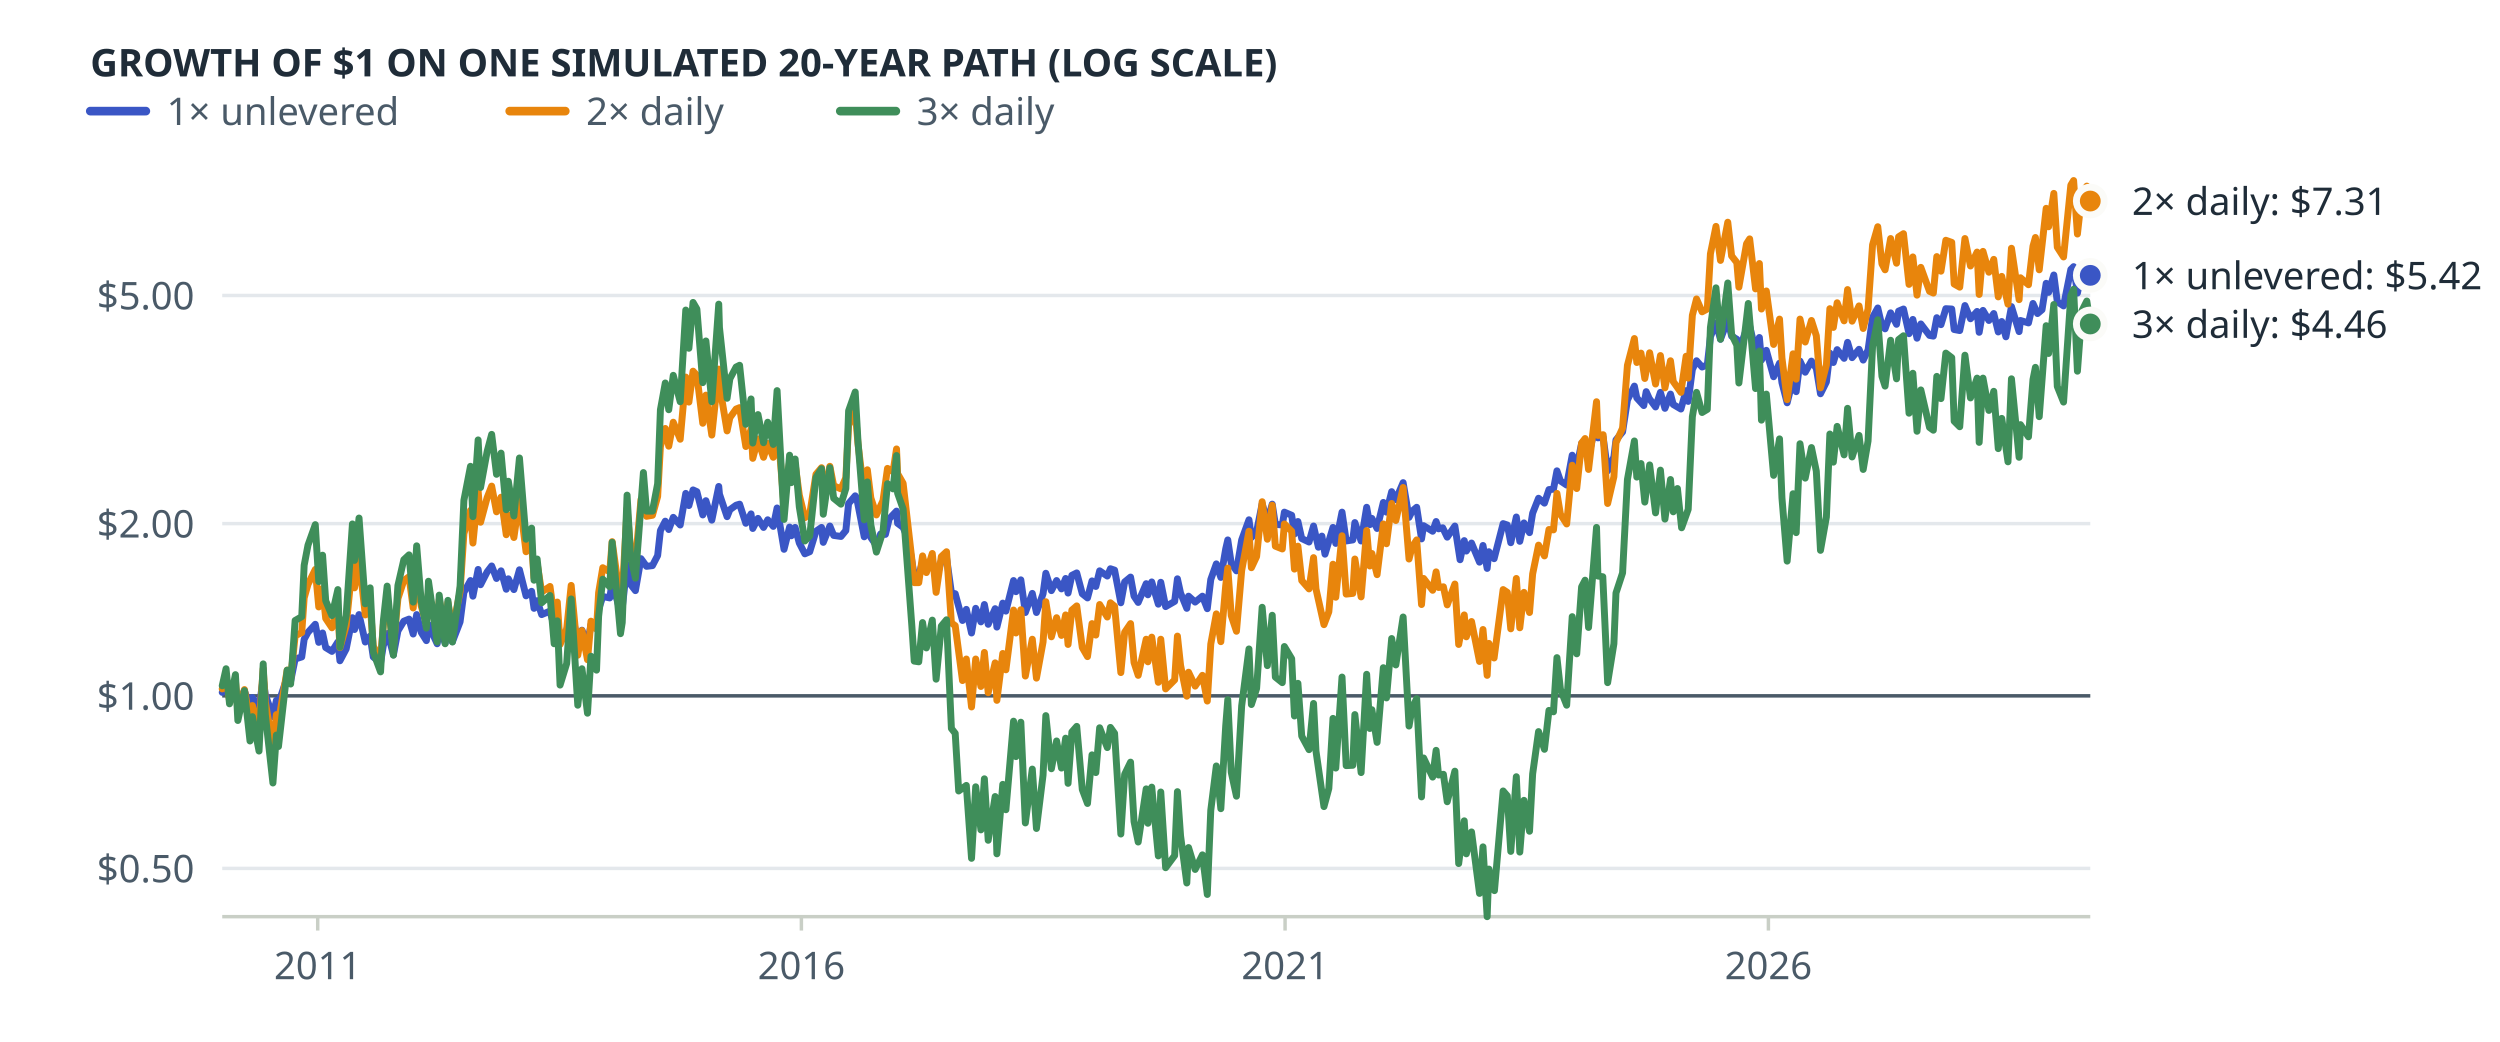
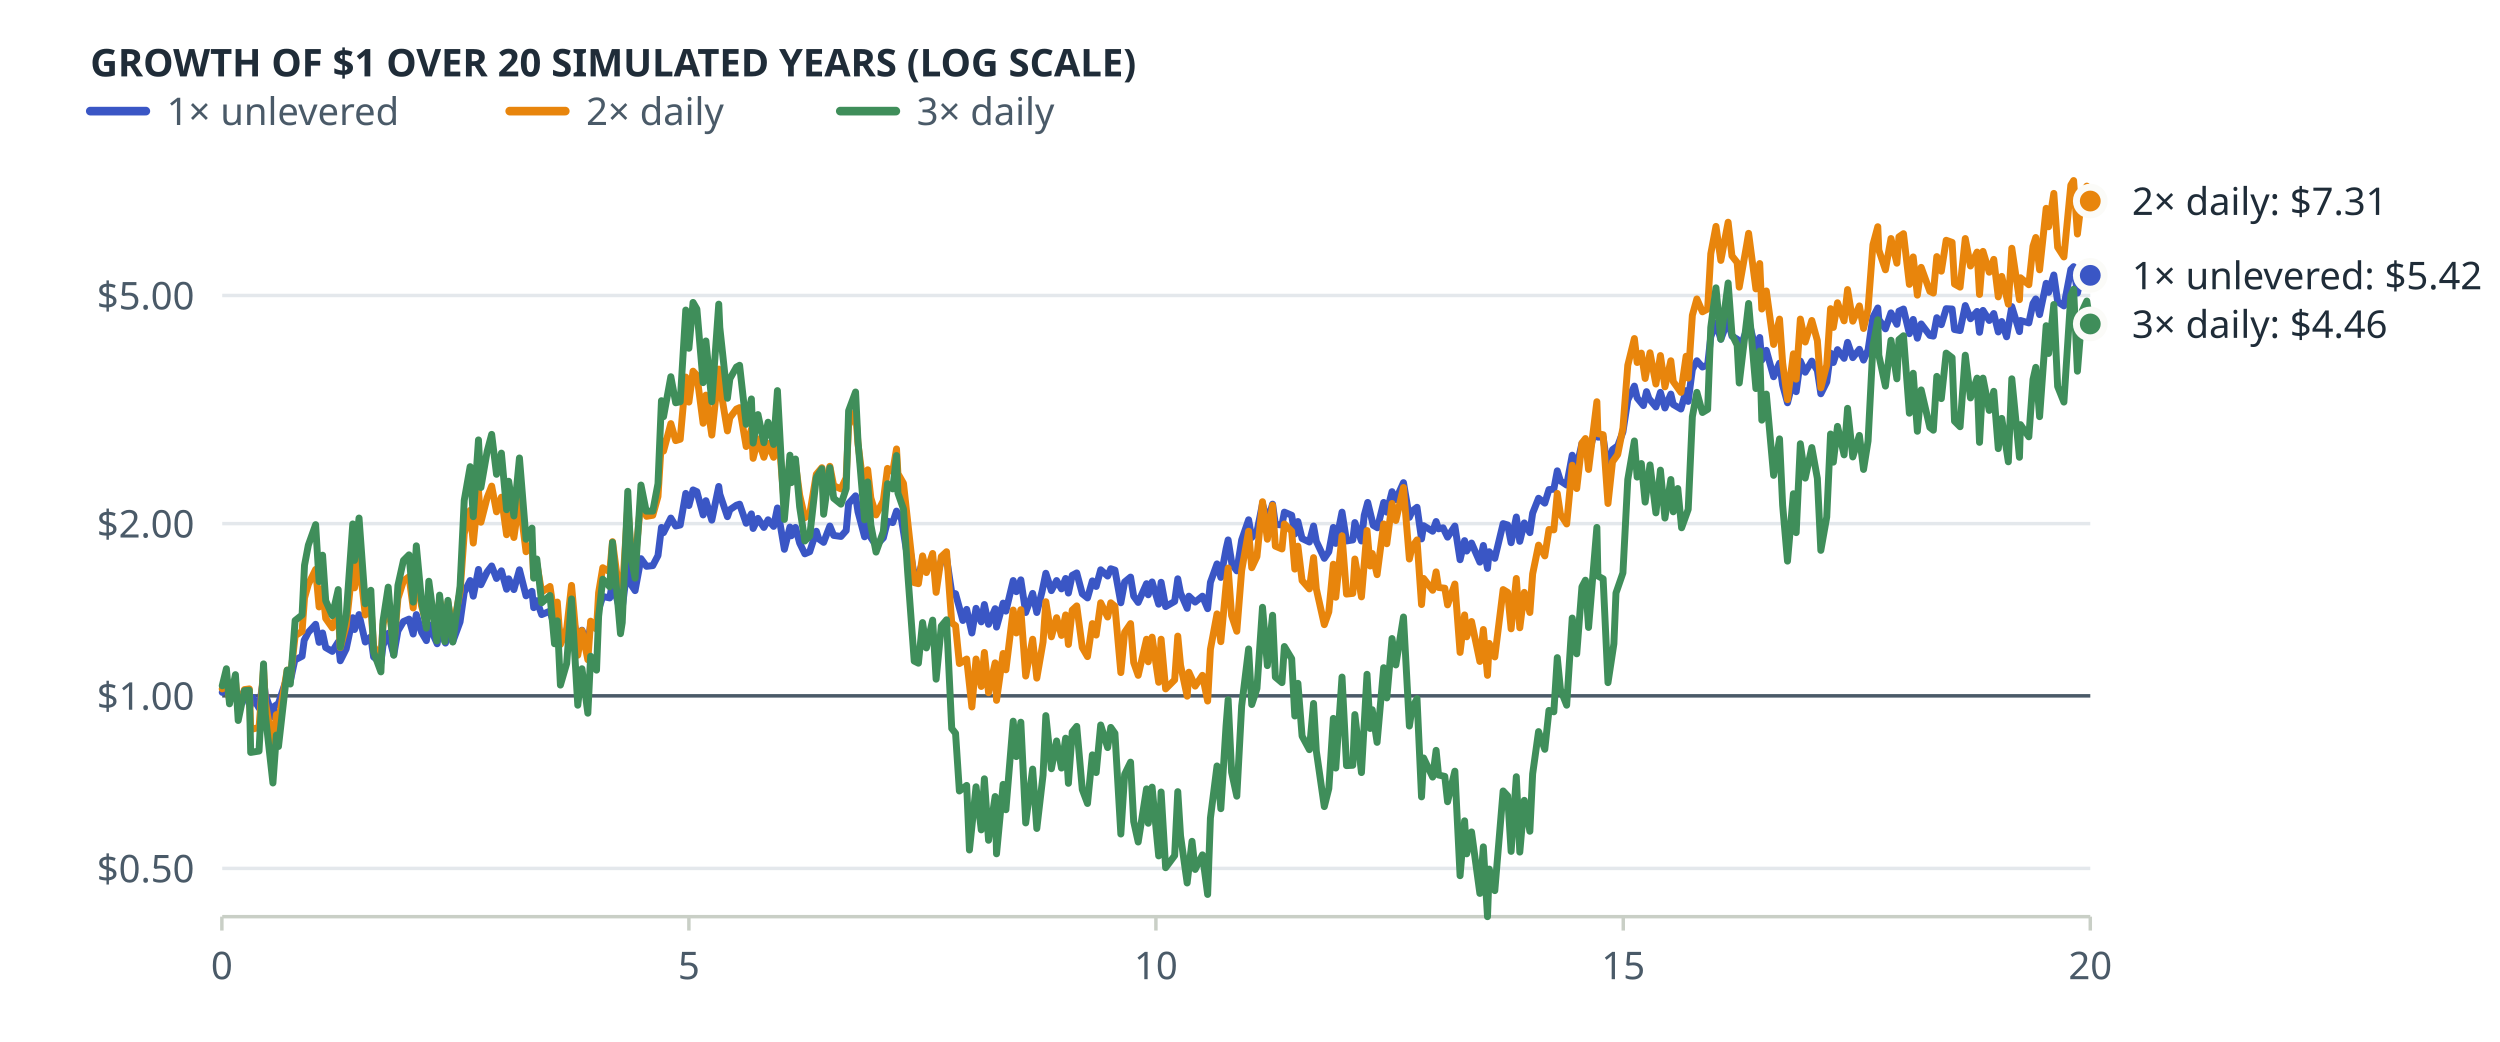
- <svg xmlns="http://www.w3.org/2000/svg" viewBox="0 0 720 300" style="font-family:'IBM Plex Sans',sans-serif" role="img" aria-label="Growth of $1 on one simulated 20-year path (log scale)">
-   <text x="26" y="22" font-size="11" font-weight="600" fill="#1F2C38">GROWTH OF $1 ON ONE SIMULATED 20-YEAR PATH (LOG SCALE)</text>
+ <svg xmlns="http://www.w3.org/2000/svg" viewBox="0 0 720 300" style="font-family:'IBM Plex Sans',sans-serif" role="img" aria-label="Growth of $1 over 20 simulated years (log scale)">
+   <text x="26" y="22" font-size="11" font-weight="600" fill="#1F2C38">GROWTH OF $1 OVER 20 SIMULATED YEARS (LOG SCALE)</text>
  <line x1="26" y1="32" x2="42" y2="32" stroke="#3A56C5" stroke-width="2.5" stroke-linecap="round" />
  <text x="48" y="36" font-size="11" fill="#4A5A68">1× unlevered</text>
  <line x1="146.8" y1="32" x2="162.8" y2="32" stroke="#E8850C" stroke-width="2.5" stroke-linecap="round" />
  <text x="168.8" y="36" font-size="11" fill="#4A5A68">2× daily</text>
  <line x1="242.0" y1="32" x2="258.0" y2="32" stroke="#3F8E5A" stroke-width="2.5" stroke-linecap="round" />
  <text x="264.0" y="36" font-size="11" fill="#4A5A68">3× daily</text>
  <line x1="64" y1="250.1" x2="602" y2="250.1" stroke="#E4E8EC" stroke-width="1" />
  <text x="56" y="254.1" font-size="11" text-anchor="end" fill="#4A5A68" style="font-variant-numeric:tabular-nums">$0.50</text>
  <line x1="64" y1="200.4" x2="602" y2="200.4" stroke="#E4E8EC" stroke-width="1" />
  <text x="56" y="204.4" font-size="11" text-anchor="end" fill="#4A5A68" style="font-variant-numeric:tabular-nums">$1.00</text>
  <line x1="64" y1="150.8" x2="602" y2="150.8" stroke="#E4E8EC" stroke-width="1" />
  <text x="56" y="154.8" font-size="11" text-anchor="end" fill="#4A5A68" style="font-variant-numeric:tabular-nums">$2.00</text>
  <line x1="64" y1="85.1" x2="602" y2="85.1" stroke="#E4E8EC" stroke-width="1" />
  <text x="56" y="89.1" font-size="11" text-anchor="end" fill="#4A5A68" style="font-variant-numeric:tabular-nums">$5.00</text>
  <line x1="64" y1="264" x2="602" y2="264" stroke="#C9CFC6" stroke-width="1" />
-   <line x1="91.5" y1="264" x2="91.5" y2="268" stroke="#C9CFC6" stroke-width="1" />
-   <text x="91.5" y="282" font-size="11" text-anchor="middle" fill="#4A5A68">2011</text>
-   <line x1="230.8" y1="264" x2="230.8" y2="268" stroke="#C9CFC6" stroke-width="1" />
-   <text x="230.8" y="282" font-size="11" text-anchor="middle" fill="#4A5A68">2016</text>
-   <line x1="370.1" y1="264" x2="370.1" y2="268" stroke="#C9CFC6" stroke-width="1" />
-   <text x="370.1" y="282" font-size="11" text-anchor="middle" fill="#4A5A68">2021</text>
-   <line x1="509.3" y1="264" x2="509.3" y2="268" stroke="#C9CFC6" stroke-width="1" />
-   <text x="509.3" y="282" font-size="11" text-anchor="middle" fill="#4A5A68">2026</text>
+   <line x1="63.9" y1="264" x2="63.9" y2="268" stroke="#C9CFC6" stroke-width="1" />
+   <text x="63.9" y="282" font-size="11" text-anchor="middle" fill="#4A5A68">0</text>
+   <line x1="198.4" y1="264" x2="198.4" y2="268" stroke="#C9CFC6" stroke-width="1" />
+   <text x="198.4" y="282" font-size="11" text-anchor="middle" fill="#4A5A68">5</text>
+   <line x1="332.9" y1="264" x2="332.9" y2="268" stroke="#C9CFC6" stroke-width="1" />
+   <text x="332.9" y="282" font-size="11" text-anchor="middle" fill="#4A5A68">10</text>
+   <line x1="467.5" y1="264" x2="467.5" y2="268" stroke="#C9CFC6" stroke-width="1" />
+   <text x="467.5" y="282" font-size="11" text-anchor="middle" fill="#4A5A68">15</text>
+   <line x1="602" y1="264" x2="602" y2="268" stroke="#C9CFC6" stroke-width="1" />
+   <text x="602" y="282" font-size="11" text-anchor="middle" fill="#4A5A68">20</text>
  <line x1="64" y1="200.4" x2="602" y2="200.4" stroke="#4A5A68" stroke-width="1" />
-   <polyline points="64,199.4 65.1,197.6 66.1,200.9 67.8,197.9 68.5,202.1 70.4,199 72,203.4 72.7,200.9 74.6,203.9 75.8,195.4 76.4,200 78.6,206.4 79.6,201.7 80.2,202.6 82.7,195 83.7,196.2 85,189.8 86.9,189.2 87.6,184.1 88.7,182.1 90.8,179.8 91.8,185 92.9,182.3 93.8,186.5 95.6,187.6 97.3,184.9 97.9,190.3 99.7,186.9 101.5,177.9 102.1,181.3 103.4,177 105.2,184.9 106.6,183.2 107.5,189.2 109.6,190.9 110.4,185.9 111.7,182.4 113.3,188.6 114.6,181.7 116.3,178.9 117.8,178.3 119,182.6 120,177 121.3,182.1 122.8,184.5 123.4,179.9 125.9,185.4 126.5,180.7 128.2,185.2 129,181 130.3,184.8 132.5,179.1 133.6,170.6 135.5,167.2 136.2,171.7 137.7,164 138.4,168.4 140.3,164.7 141.6,163 143,166.6 144.3,164.4 145.8,169.7 146.4,166.7 148,169.8 149.6,164.1 151.5,171.6 153.1,170.3 153.8,175.2 154.7,173 156,177 158.4,176 159.6,180.4 160.5,178.1 161.3,184.1 163.2,181.7 164.5,175.3 166.4,185.1 167.6,181.5 169.2,185.5 170.2,179.9 171.8,180.8 172.4,175.5 173.6,171.8 175.6,172.2 176.3,167.8 178.7,176.3 179.2,175.1 180.6,162.6 181.6,168.3 183,170.1 184.6,160.9 186.2,163.1 187.9,162.9 189.4,160 190.2,152.8 191.6,150.1 192.6,152.5 193.9,149 195.9,151.2 197.5,142.1 198.4,145.6 199.6,141.1 200.7,141.6 202.4,148.3 203.3,144.2 205,149.8 207,140.1 207.2,142.3 209.4,148.8 210.2,146.8 212,145.5 213,145.2 214.8,150.7 216.3,148 216.8,152.2 218.3,149.3 219.9,151.9 221.1,149.7 222.7,151.6 223.8,146.3 225.8,158.2 227.4,151.8 227.9,154.3 229,151.9 230.2,156.4 231.8,159.5 233.2,158.9 235,153 236.6,151.9 237.1,156.2 239,151.5 240.1,154.2 242.2,154.5 243.6,152.8 244.4,145 246.3,142.8 246.7,143.3 248.9,154.6 249.8,150.9 250.8,154.8 252.4,157.1 253.6,153.8 255,153.9 256.1,149.4 258.2,147.2 258.5,150.7 260.1,151.9 261.6,155.4 263.3,165.8 264.6,165.7 265.7,161.8 266.8,164.2 268.5,161.3 269.6,166.7 271.1,161.5 272.6,160.6 274,170.7 275.1,171 277.2,178.7 278.3,175.5 279.8,182.3 281,175.2 282.5,179.1 283.5,174.1 284.6,179.8 286.6,175.3 287.1,180.6 288.8,173.7 289.7,176 291.9,167.2 292.6,170.4 294,167 295.3,176.4 297.3,170.9 298.5,176.4 300.4,171 301.2,165.1 302.8,170.1 304.3,167.2 305.7,169.6 306.9,166.6 307.6,170.8 308.7,165.7 310.1,165 311.7,171 313.2,172.2 314.5,167.3 315.6,168.9 316.7,164.4 318.9,165.9 319.8,163.8 321,164.2 322.8,173.6 323.9,167.6 325.6,166.2 326.6,171.7 327.8,173.5 330.1,168.1 330.6,171.3 331.7,167.6 333.6,174 334.3,167.7 335.7,174.7 338.3,173.2 339.1,166.7 340,170.8 341.8,175.2 342.3,171.7 344.2,173.4 346.3,171.7 347.7,175.3 348.7,166.9 350.3,162.4 351.6,166.3 353,158.1 353.6,155.5 354.6,162.3 356.1,164.4 357.6,155.5 359.7,149.7 360.4,154.8 361.9,153.1 363.5,145.1 365,150.2 366.4,145.2 367.3,151 369.3,151.2 369.9,147.5 372,148.4 372.8,153.8 373.8,150.2 374.9,155.1 377,156.1 378.3,151.5 379.7,157.6 380.7,154.4 381.6,159.6 383.9,151.9 384.7,156.5 386.5,147.5 387.7,155.8 389.6,155.5 390.2,150.5 392,155.8 393.6,146.1 394.5,151.1 395.1,149.3 396.6,152.2 398.4,144.7 399.3,147.5 400.8,141.6 402,143.9 404.1,139 405.8,149 406.7,147.2 408,146.1 409.4,155.2 410,151.4 412.6,153 413.6,150.2 414.3,152.3 415.5,152 416.8,154.7 419,151.5 420.5,161.2 421.7,155.7 422.3,158.7 423.8,156.4 426.1,161.9 427.1,157.1 428.3,163.7 428.8,158.9 430.3,160.9 432.9,150.8 434.1,151.2 435.1,156.3 436.7,148.9 437.7,155.9 438.9,150.6 440.5,153.4 441.4,147.8 443.1,143.5 444.8,144.9 446.1,141 447.4,140.9 448.4,135.6 449.4,138.5 451.2,139.7 452.8,131.1 454.1,134.4 455.5,127.7 456.5,127 457.5,131.3 459.8,121.3 460.2,126.1 461.7,125.9 463,135.6 464.8,131.6 465.4,126.7 467.3,124.4 468.7,115.2 470.7,111.2 471.4,114.6 473.4,116.8 474.1,112.8 475,114.8 476.8,117.2 478.2,113 479.5,117.6 481.1,113.5 481.9,116.5 484.1,117.8 485.6,112.5 486.2,115.6 487.4,106.4 488.6,103.9 490.2,105.7 491.7,105.1 492.6,97 494.2,93 495.5,97.7 497.6,92.1 498.7,96.8 500.2,97.7 500.8,101.1 503,94.7 503.9,93.9 505.6,101 506.7,97.2 507.3,103.7 508.7,100.9 510.8,108.5 512.5,104.6 513.2,110.2 514.7,116 516.4,109.2 517.3,112.8 518.4,104 519.9,107.2 521.7,104 523.1,106.1 524.3,113.4 526,110 527,101.7 528,104.4 529.1,100.7 531.1,103.2 532.1,98.6 533.4,103 535.4,100.6 536.6,103.7 538,100.8 539.3,91.4 540.8,88.7 542,93.9 542.9,94.7 544.5,90.1 546.2,93.4 546.8,89.6 548.2,89 549.8,96.1 550.9,92 552.1,97.4 553.2,93.3 555.7,96.6 556.8,96.8 557.8,91.5 559,93.5 560.4,88.9 562.1,89 562.8,94.9 564.4,95.2 565.9,88 567.5,91.8 569.4,89.7 570,95.7 571.1,89.4 572.8,92.3 574.2,90.3 575.5,95.6 576.5,92.6 577.7,97 579.3,88.3 581.5,95.5 581.9,92.3 584.2,93 585.5,87.4 586.8,90.3 588.1,89.2 589.3,81.6 590,84.2 591.5,79.2 592.5,86.9 594.3,88.1 596.4,77.6 597.2,76.8 598.3,84.4 599.6,78.4 601,77.2 602,79.3" fill="none" stroke="#3A56C5" stroke-width="2" stroke-linejoin="round" stroke-linecap="round" />
+   <polyline points="64,199.4 65.2,197.6 66.1,200.9 67.8,197.9 68.6,202.1 70.4,199 72,203.4 72.8,200.9 74.6,203.9 75.9,195.4 76.4,200 78.6,206.4 78.9,203.5 80.2,202.6 82.7,195 83.6,196.2 84.9,190.1 87,189 87.6,184.4 88.8,182.1 90.9,179.8 91.9,185 92.9,182.3 93.8,186.5 95.7,187.6 97.4,184.9 98,190.3 99.7,186.9 101.6,177.9 102.1,181.3 103.4,177 105.2,184.9 106.8,183.4 107.6,189.2 109.7,190.9 110.3,185.9 111.8,182.4 113.4,188.6 114.6,181.7 116.2,179 117.8,178.3 119,182.6 119.9,177 121.4,182.1 122.8,184.5 123.5,179.9 125.9,185.4 126.6,180.7 128.3,185.2 129,181 130.4,184.8 132.5,179.1 133.7,170.6 135.4,167.2 136.3,171.7 137.8,164 138.5,168.4 140.3,164.7 141.6,163 143,166.6 144.4,164.4 145.9,169.7 146.5,166.7 148,169.8 149.6,164.1 151.5,171.6 153.2,170.3 153.7,175 154.6,173 156,177 158.4,176 159.7,180.4 160.5,178.1 161.4,184.1 163.2,181.7 164.6,175.3 166.4,185.1 167.6,181.5 169.3,185.5 170.1,179.9 171.8,180.8 172.4,175.5 173.6,171.8 175.6,172.2 176.4,167.8 178.7,176.3 179.2,175.1 180.8,162.2 181.7,168.3 182.9,170.1 184.6,160.9 186.2,163.1 188,162.9 189.5,160 190.5,151.9 191.1,153.4 193.2,149.2 194.6,151.5 195.9,151.2 197.5,142.1 198.4,145.6 199.6,141.1 200.7,141.6 202.5,148.3 203.3,144.2 205,149.8 207,140.1 207.3,142.3 209.5,148.8 210.2,146.8 212.1,145.5 213,145.2 214.9,150.7 216.4,148 216.9,152.2 218.3,149.3 220,151.9 221.2,149.7 222.8,151.6 223.9,146.3 225.9,158.2 227.5,151.8 227.9,154.3 229.1,151.9 230.3,156.4 231.8,159.5 233.2,158.9 235.1,153 235.8,155.2 237.2,156.2 239,151.5 240.1,154.2 242.2,154.5 243.7,152.8 244.4,145 246.4,142.8 247.1,147.4 249,154.6 249.9,150.9 250.8,154.8 252.3,157.1 254.4,154.9 255.6,150.1 257.1,150.5 258.2,147.2 259.6,149.4 261,158.2 261.6,155.4 263.3,165.8 264.5,165.9 265.7,161.8 266.8,164.2 268.6,161.3 269.6,166.7 271.1,161.5 272.6,160.6 274.1,170.7 275.2,171 277.3,178.7 278.4,175.5 279.9,182.3 281.1,175.2 282.6,179.1 283.5,174.1 284.7,179.8 286.6,175.3 287,180.6 288.9,173.7 289.7,176 291.8,167.2 292.7,170.4 294,167 295.4,176.4 297.4,170.9 298.6,176.4 300.1,170.4 301.2,165.1 302.8,170.1 304.3,167.2 305.7,169.6 306.9,166.6 307.7,170.8 308.8,165.7 310.1,165 311.7,171 313.2,172.2 314.6,167.3 315.7,168.9 317,164.1 319,165.9 319.9,163.8 321.1,164.2 322.8,173.6 323.9,167.6 325.6,166.2 326.5,171.7 327.8,173.5 330.2,168.1 330.7,171.3 331.8,167.6 333.7,174 334.4,167.7 335.7,174.7 338.3,173.2 339.2,166.7 340,170.8 341.9,175.2 342.4,171.7 344.2,173.4 346.3,171.7 347.8,175.3 348.6,167.7 350.5,162.4 351.6,166.3 353.1,158.1 353.7,155.5 354.8,162.5 356.2,164.4 357.6,155.5 359.6,149.7 360.5,154.8 362,153.1 363.6,145.1 365,150.2 366.5,145.2 367.3,151 369.2,151.2 369.9,147.5 372,148.4 372.9,153.8 373.8,150.2 375,155.1 377.1,156.1 378.3,151.5 379.1,155.9 381.4,160.8 382.7,158.9 384,151.9 384.7,156.5 386.5,147.5 387.8,155.8 389.6,155.5 390.2,150.5 392.1,155.8 392.9,148.4 393.9,144.7 395.5,151.3 396.7,152 398.5,144.7 399.4,147.5 400.9,141.6 402,143.9 404.2,139 405.9,149 406.7,147.2 408.1,146.1 409.4,155.2 410,151.4 412.6,153 413.6,150.2 414.3,152.3 415.6,152 416.9,154.7 419,151.5 420.5,161.2 421.8,155.7 422.4,158.7 423.8,156.4 426.2,161.9 427.2,157.1 428.4,163.7 428.9,158.9 430.5,160.8 432.9,150.8 434.2,151.2 435.2,156.3 436.7,148.9 437.7,155.9 439,150.6 440.6,153.4 441.4,147.8 443.1,143.5 444.9,144.9 446.1,141 447.5,140.9 448.5,135.6 449.4,138.5 451.2,139.7 452.8,131.1 454.1,134.4 455.6,127.7 456.6,127 457.5,131.3 459.9,121.3 460.2,125.9 461.7,125.9 463.1,135.6 464.4,129.5 465.9,128.4 467.4,124.4 468.8,115.2 470.7,111.2 471.5,114.6 473.3,116.8 474.2,112.8 474.9,114.8 476.9,117.2 478.2,113 479.5,117.5 481.2,113.5 481.9,116.5 484.1,117.8 485.6,112.5 486.2,115.6 487.4,106.4 488.7,103.9 490.3,105.7 491.8,105.1 492.7,97 494.2,93 495.6,97.7 497.7,92.1 498.8,96.8 500.3,97.7 500.9,101.1 503.1,94.7 504,93.9 505.7,101 506.8,97.2 507.4,103.7 508.7,100.9 510.8,108.5 512.5,104.6 513.4,110.9 514.8,116 516.5,109.2 517.3,112.8 518.5,104 519.9,107.2 521.8,104 523.4,106.7 524.4,113.4 526.1,110 527.2,101.7 528,104.4 529.2,100.7 531.1,103.2 532.1,98.6 533.6,103 535.5,100.6 536.7,103.7 538,100.8 539.4,91.4 540.8,88.7 541.1,92 543,94.7 544.6,90.1 546.3,93.4 546.9,89.6 548.2,89 549.9,96.1 551,92 552.2,97.4 553.3,93.3 555.8,96.6 556.8,96.8 557.8,91.5 559.1,93.5 560.5,88.9 562.2,89 562.9,94.9 564.5,95.2 566,88 567.5,91.8 569.4,89.7 570.1,95.7 571.1,89.4 572.9,92.3 574.2,90.3 575.5,95.6 576.5,92.6 577.9,97 579.4,88.3 581.6,95.5 581.9,92.3 584.3,93 585.5,87.4 586.3,86.1 587.4,90.6 589.3,81.6 590,84.2 591.5,79.2 592.6,86.9 594.4,88.1 596.4,77.6 597.2,76.8 598.3,84.4 599.7,78.4 601,77.2 602,79.3" fill="none" stroke="#3A56C5" stroke-width="2" stroke-linejoin="round" stroke-linecap="round" />
  <circle cx="602" cy="79.3" r="4" fill="#3A56C5" stroke="#FBFBF8" stroke-width="2" />
-   <polyline points="64,198.4 65.1,195 66.1,201.7 67.8,196 68.5,204.5 70.4,198.6 72,207.9 72.7,203.2 74.6,209.5 75.8,192.6 76.4,202.1 78.6,215.1 79.6,205.8 80.2,207.9 82.7,193 83.7,195.6 85,183.1 86.9,182.2 87.6,172.2 88.7,168.3 90.8,164 91.8,174.8 92.9,169.5 93.8,178.1 95.6,180.8 97.3,175.6 97.9,186.5 99.7,180.2 101.5,162.4 102.1,169.3 103.4,160.9 105.2,177.1 106.6,173.9 107.5,186.1 109.6,189.8 110.4,179.9 111.5,173 113.3,186.1 114.6,172.4 116.3,167.2 117.8,166.1 119,175.1 120,164.1 121.3,174.5 122.8,179.5 123.4,170.5 125.9,181.8 126.5,172.7 128.2,182 129,173.5 130.3,181.3 132.5,170.4 133.6,153.7 135.5,147 136.2,156.4 137.7,141.3 138.4,150.4 140.3,143.3 141.6,140 143,147.4 144.3,143.2 145.8,154 146.4,148.3 148,154.8 149.6,143.6 151.5,158.9 153.1,156.6 153.8,166.4 154.7,162.3 156,170.5 158.4,168.9 159.6,177.9 160.5,173.4 161.3,185.6 163.2,181.2 164.5,168.6 166.4,188.7 167.6,181.6 169.2,190 170.2,178.9 171.8,181.2 172.4,170.7 173.6,163.5 175.6,164.7 176.3,156 178.7,173.3 179.2,171.2 180.6,146.4 181.6,158.1 183,161.9 184.6,143.9 186.2,148.7 187.9,148.4 189.4,143 190.2,128.6 191.6,123.4 192.6,128.5 193.9,121.6 195.9,126.5 197.5,108.6 198.4,115.8 199.6,106.9 200.7,108.1 202.4,121.9 203.3,113.8 205,125.3 207,106.3 207.2,110.8 209.4,124.1 210.2,120.3 212,117.8 213,117.4 214.8,128.6 216.3,123.6 216.8,132 218.3,126.4 219.9,131.7 221.1,127.7 222.7,131.7 223.8,121.2 225.8,145.6 227.4,133 227.9,138.2 229,133.6 230.2,142.6 231.8,149.1 233.2,148.1 235,136.6 236.6,134.7 237.1,143.4 239,134.3 240.1,139.9 242.2,140.8 243.6,137.6 244.4,122.5 246.3,118.5 247.1,127.8 248.9,142.6 249.8,135.3 250.8,143.4 252.4,148.3 254.3,144.2 255.6,134.9 257.2,135.8 258.2,129.3 258.5,136.4 260.1,139.2 262.6,161 263.3,167.8 264.6,167.8 265.7,160.1 266.8,164.9 268.5,159.4 269.6,170.6 271.1,160.3 272.6,158.9 274,179.4 275.1,180.2 277.2,196 278.3,189.8 279.8,203.6 281,189.8 282.5,197.7 283.5,187.9 284.6,199.5 286.6,190.9 287.1,201.7 288.8,188.2 289.7,192.9 291.9,175.7 292.6,182.3 294,175.6 295.3,194.7 297.3,184.1 298.5,195.3 300.4,184.9 301.2,173.3 302.8,183.4 304.3,177.9 305.7,183 306.9,177.1 307.6,185.6 308.7,175.7 310.1,174.5 311.7,186.5 313.2,189.1 314.5,179.6 315.6,182.9 316.7,174.1 318.9,177.7 319.8,173.6 321,174.6 322.8,193.7 323.9,182.1 325.6,179.6 326.6,190.8 327.8,194.5 330.1,184.1 330.6,190.6 331.7,183.5 333.6,196.5 334.3,184.1 335.7,198.4 338.3,195.8 339.1,183.2 340,191.6 341.8,200.5 342.3,193.6 344.2,197.6 346.3,194.5 347.7,201.9 348.7,185.5 350.3,176.8 351.6,184.8 353,168.7 353.6,163.6 354.6,177.3 356.1,181.8 357.6,164.3 359.7,153 360.4,163.5 361.9,160.3 363.5,144.5 365,155.3 366.4,145.5 367.3,157.3 369.3,158.1 369.9,150.9 372,153 372.8,163.9 373.8,157.3 374.9,167.2 377,169.6 378.3,160.6 379,169.6 381.3,179.9 382.7,176.2 383.9,162.5 384.7,172 386.5,154.3 387.7,171.1 389.6,170.9 390.2,161 392,171.9 393.6,152.8 394.5,163 395.1,159.4 396.6,165.5 398.4,150.9 399.3,156.6 400.8,145 402,149.9 404.1,140.4 405.8,161 406.7,157.5 408,155.5 409.4,174.1 410,166.6 412.6,170 413.6,164.7 414.3,169.2 415.7,169 416.8,174.2 419,168.2 420.1,185.6 421.7,177.1 422.3,183.4 423.8,179 426.1,190.5 427.1,181.3 428.3,194.5 428.8,185.3 430.3,189.5 432.9,169.8 434.1,170.6 435.1,181.1 436.7,166.6 437.7,180.8 438.9,170.6 440.5,176.4 441.4,165.3 443.1,157 444.8,160.1 446.1,152.5 447.4,152.6 448.4,142.1 449.4,148.1 451.2,150.9 452.8,134 454.1,140.7 455.5,127.6 456.5,126.3 457.5,135.2 459.8,115.7 460.2,125.4 461.7,125.2 463,145 464.8,137.3 465.4,127.5 467.3,123.3 468.7,105.2 470.7,97.5 471.4,104.4 472.6,101.7 473.7,109 475.1,101.6 476.8,110.6 478.2,102.4 479.5,111.7 481.1,103.9 481.9,109.9 484.1,113 485.6,102.6 486.2,108.9 487.4,90.8 488.6,86.1 490.2,89.8 491.7,89 492.6,73.1 494.2,65.2 495.5,75 497.6,64 498.7,73.7 500.2,75.6 500.8,82.7 503,70.2 503.9,68.8 505.6,83.2 506.7,75.9 507.3,89 508.7,83.8 510.8,99.2 512.5,91.9 513.2,103.1 514.7,115.1 516.4,101.9 517.3,109.2 518.4,91.9 519.9,98.5 521.7,92.3 523.1,96.7 524.3,111.7 526,105.1 527,88.9 528,94.3 529.1,87.2 531.1,92.4 532.1,83.4 533.4,92.5 535.4,88.1 536.6,94.6 538,89 539.3,70.5 540.8,65.3 542,76 542.9,77.7 544.5,68.7 546.2,75.8 546.8,68.2 548.2,67.3 549.8,81.9 550.9,74 552.1,85 553.2,77 555.7,83.9 556.8,84.4 557.8,73.9 559,78.1 560.4,69.2 562.1,69.8 562.8,81.8 564.4,82.7 565.9,68.7 567.5,76.6 569.4,72.6 570,84.8 571.1,72.4 572.8,78.4 574.2,74.7 575.5,85.5 576.5,79.6 578.3,87.6 579.3,71.5 581.5,86.3 581.9,80 584.2,82 585.5,70.9 586.2,68.4 587.3,77.7 589.3,60 590,65.3 591.5,55.7 592.5,71.2 594.3,74 596.4,53.3 597.2,52 598.3,67.4 599.6,55.7 601,53.6 602,57.9" fill="none" stroke="#E8850C" stroke-width="2" stroke-linejoin="round" stroke-linecap="round" />
+   <polyline points="64,198.4 65.2,195 66.1,201.7 67.8,196 68.6,204.5 70.4,198.6 71.8,198.4 72.2,210.1 74.6,209.5 75.9,192.6 76.4,202.1 78.6,215.1 79.6,205.8 80.2,207.9 82.7,193 83.6,195.6 85,183.1 87,181.8 87.7,172.2 88.8,168.3 90.9,164 91.9,174.8 92.9,169.5 93.8,178.1 95.7,180.8 97.4,175.6 98,186.5 99.7,180.2 101.6,162.4 102.1,169.3 103.4,160.9 105.2,177.1 106.8,174.4 107.6,186.1 109.7,189.8 110.3,179.9 111.8,173.2 113.4,186.1 114.6,172.4 116.2,167.3 117.8,166.1 119,175.1 119.9,164.1 121.4,174.5 122.8,179.5 123.5,170.5 125.9,181.8 126.6,172.7 128.3,182 129,173.5 130.4,181.3 132.5,170.4 133.7,153.7 135.4,147 136.3,156.4 137.8,141.3 138.5,150.4 140.3,143.3 141.6,140 143,147.4 144.4,143.2 145.9,154 146.5,148.3 148,154.8 149.6,143.6 151.5,158.9 153.2,156.6 153.7,166 154.6,162.3 156,170.5 158.4,168.9 159.7,177.9 160.5,173.4 161.4,185.6 163.2,181.2 164.6,168.6 166.4,188.7 167.6,181.6 169.3,190 170.1,178.9 171.8,181.2 172.4,170.7 173.6,163.5 175.6,164.7 176.4,156 178.7,173.3 179.2,171.2 180.8,145.7 181.7,158.1 182.9,161.9 184.6,143.9 186.2,148.7 188,148.4 189.5,143 190.5,126.9 191.1,129.9 193.2,122 194.6,126.9 195.9,126.5 197.5,108.6 198.4,115.8 199.6,106.9 200.7,108.1 202.5,121.9 203.3,113.8 205,125.3 207,106.3 207.3,110.8 209.5,124.1 210.2,120.3 212.1,117.8 213,117.4 214.9,128.6 216.4,123.6 216.9,132 218.3,126.4 220,131.7 221.2,127.7 222.8,131.7 223.9,121.2 225.9,145.6 227.5,133 227.9,138.2 229.1,133.6 230.3,142.6 231.8,149.1 233.2,148.1 235.1,136.6 236.7,134.7 237.2,143.4 239,134.3 240.1,139.9 242.2,140.8 243.7,137.6 244.4,122.5 246.4,118.5 247.1,127.8 249,142.6 249.9,135.3 250.8,143.4 252.3,148.3 254.4,144.2 255.6,134.9 257.1,135.8 258.2,129.3 258.6,136.4 260.2,139.2 262.6,161 263.3,167.8 264.5,168.1 265.7,160.1 266.8,164.9 268.6,159.4 269.6,170.6 271.1,160.3 272.6,158.9 274.1,179.4 275.2,180.2 276.3,191.1 278.4,189.8 279.9,203.6 281.1,189.8 282.6,197.7 283.5,187.9 284.7,199.5 286.6,190.9 287,201.7 288.9,188.2 289.7,192.9 291.8,175.7 292.7,182.3 294,175.6 295.4,194.7 297.4,184.1 298.6,195.3 300.4,184.9 301.2,173.3 302.8,183.4 304.3,177.9 305.7,183 306.9,177.1 307.7,185.6 308.8,175.7 310.1,174.5 311.7,186.5 313.2,189.1 314.6,179.6 315.7,182.9 317,173.6 319,177.7 319.9,173.6 321.1,174.6 322.8,193.7 323.9,182.1 325.6,179.6 326.5,190.8 327.8,194.5 330.2,184.1 330.7,190.6 331.8,183.5 333.7,196.5 334.4,184.1 335.7,198.4 338.3,195.8 339.2,183.2 340,191.6 341.9,200.5 342.4,193.6 344.2,197.6 346.3,194.5 347.8,201.9 348.6,187 350.5,176.8 351.6,184.8 353.1,168.7 353.7,163.6 354.7,177.3 356.2,181.8 357.6,164.3 359.6,153 360.5,163.5 362,160.3 363.6,144.5 365,155.3 366.5,145.5 367.3,157.3 369.2,158.1 369.9,150.9 372,153 372.9,163.9 373.8,157.3 375,167.2 377.1,169.6 378.3,160.6 379.1,169.6 381.4,179.9 382.7,176.2 384,162.5 384.7,172 386.5,154.3 387.8,171.1 389.6,170.9 390.2,161 392.1,171.9 393.7,152.8 394.6,163 395.2,159.4 396.6,165.5 398.5,150.9 399.4,156.6 400.9,145 402,149.9 404.2,140.4 405.9,161 406.7,157.5 408.1,155.5 409.4,174.1 410,166.6 412.6,170 413.6,164.7 414.3,169.2 416.1,169.4 416.9,174.2 419,168.2 420.5,187.9 421.8,177.1 422.4,183.4 423.8,179 426.2,190.5 427.2,181.3 428.4,194.5 428.9,185.3 430.5,189.2 432.9,169.8 434.2,170.6 435.2,181.1 436.7,166.6 437.7,180.8 439,170.6 440.6,176.4 441.4,165.3 443.1,157 444.9,160.1 446.1,152.5 447.5,152.6 448.5,142.1 449.4,148.1 451.2,150.9 452.8,134 454.1,140.7 455.6,127.6 456.6,126.3 457.5,135.2 459.9,115.7 460.2,124.9 461.7,125.2 463.1,145 464.4,133 465.9,130.9 467.4,123.3 468.8,105.2 470.7,97.5 471.5,104.4 472.7,101.7 473.8,109 475.2,101.6 476.9,110.6 478.2,102.4 479.5,111.4 481.2,103.9 481.9,109.9 484.1,113 485.6,102.6 486.2,108.9 487.4,90.8 488.7,86.1 490.3,89.8 491.8,89 492.7,73.1 494.2,65.2 495.6,75 497.7,64 498.8,73.7 500.3,75.6 500.9,82.7 503.1,70.2 503.6,67.2 505.7,83.2 506.8,75.9 507.4,89 508.7,83.8 510.8,99.2 512.5,91.9 513.4,104.5 514.8,115.1 516.5,101.9 517.3,109.2 518.5,91.9 519.9,98.5 521.8,92.3 523.4,98.1 524.4,111.7 526.1,105.1 527.2,88.9 528,94.3 529.2,87.2 531.1,92.4 532.1,83.4 533.6,92.5 535.5,88.1 536.7,94.6 538,89 539.4,70.5 540.8,65.3 541.1,72 543,77.7 544.6,68.7 546.3,75.8 546.9,68.2 548.2,67.3 549.9,81.9 551,74 552.2,85 553.3,77 555.8,83.9 556.8,84.4 557.8,73.9 559.1,78.1 560.5,69.2 562.2,69.8 562.9,81.8 564.5,82.7 566,68.7 567.5,76.6 569.4,72.6 570.1,84.8 571.1,72.4 572.9,78.4 574.2,74.7 575.5,85.5 576.5,79.6 578.4,87.6 579.4,71.5 581.6,86.3 581.9,80 584.3,82 585.5,70.9 586.3,68.4 587.4,77.7 589.3,60 590,65.3 591.5,55.7 592.6,71.2 594.4,74 596.4,53.3 597.2,52 598.3,67.4 599.7,55.7 601,53.6 602,57.9" fill="none" stroke="#E8850C" stroke-width="2" stroke-linejoin="round" stroke-linecap="round" />
  <circle cx="602" cy="57.9" r="4" fill="#E8850C" stroke="#FBFBF8" stroke-width="2" />
-   <polyline points="64,197.5 65.1,192.6 66.1,202.7 67.8,194.3 68.5,207.5 70.4,198.9 72,213.4 72.7,206.4 74.6,216.3 75.8,191.2 76.4,205.7 78.6,225.5 79.6,211.7 80.2,215 82.7,193 83.7,197 85,178.7 86.9,177.6 87.6,162.8 88.7,157 90.8,151.1 91.8,167.5 92.9,159.9 93.8,173 95.6,177.3 97.3,169.8 97.9,186.4 99.7,177.3 101.5,150.9 102.1,161.4 103.4,149.2 105.2,173.9 106.6,169.3 107.5,187.8 109.6,193.5 110.4,178.9 111.5,168.8 113.3,188.7 114.6,168.6 116.3,161.2 117.8,159.8 119,173.4 120,157.2 121.3,173.1 122.8,180.9 123.4,167.4 125.9,184.9 126.5,171.4 128.2,185.4 129,172.9 130.3,184.9 132.5,168.9 133.6,144.1 135.5,134.3 136.2,148.8 137.7,126.7 138.4,140.4 140.3,130 141.6,125.1 143,136.6 144.3,130.5 145.8,146.8 146.4,138.6 148,148.6 149.6,131.9 151.5,155.3 153.1,152.1 153.8,167.1 154.7,161 156,173.6 158.4,171.5 159.6,185.4 160.5,178.8 161.3,197.3 163.2,191.1 164.5,172.5 166.4,203.1 167.6,192.6 169.2,205.4 170.2,189 171.8,193 172.4,177.5 173.6,166.8 175.6,169 176.3,156.2 178.7,182.5 179.2,179.3 180.6,142.6 181.6,160.3 183,166.5 185.3,136.1 186.2,147.2 187.9,147.2 189.4,139.3 190.2,118 191.6,110.3 192.6,118 193.9,108.1 195.9,115.7 197.5,89.3 198.4,100.3 199.6,87.1 200.7,89 202.4,110.2 203.3,98.2 205,115.7 207,87.6 207.2,94.3 209.4,114.7 210.2,109.1 212,105.7 213,105.2 214.8,122.2 216.3,114.9 216.8,127.6 218.3,119.4 219.9,127.5 221.1,121.6 222.7,128 223.8,112.5 225.8,149.6 227.4,131.1 227.9,139 229,132.2 230.2,146 231.8,155.8 233.2,154.4 235,137.5 236.6,135 237.1,148.1 239,134.7 240.1,143.5 242.2,145.2 243.6,140.7 244.4,118.3 246.3,112.9 247.1,127.1 248.9,149.7 249.8,138.8 250.8,151.2 252.4,159 254.3,153.1 255.6,139.3 257.2,140.8 258.2,131.2 258.5,142 260.1,146.6 262.6,180.1 263.3,190.4 264.6,190.6 265.7,179.3 266.8,186.6 268.5,178.6 269.6,195.6 271.1,180.3 272.6,178.5 274,209.8 275.1,211.2 276.1,227.8 278.3,226.2 279.8,247.2 281,226.6 282.5,239 283.5,224.3 284.6,242 286.6,229.4 287.1,245.9 288.8,225.9 289.7,233.2 291.9,207.7 292.6,217.9 294,208 295.3,237 297.3,221.5 298.5,238.6 300.4,223.2 301.2,206.1 302.8,221.4 304.3,213.4 305.7,221.2 306.9,212.6 307.6,225.6 308.7,210.8 310.1,209.2 311.7,227.4 313.2,231.4 314.5,217.4 315.6,222.5 316.7,209.6 318.9,215.3 319.8,209.5 321,211.2 322.8,240.2 323.9,223 325.6,219.5 326.6,236.6 327.8,242.5 330.1,227.2 330.6,237.1 331.7,226.7 333.6,246.5 334.3,228.1 335.7,249.9 338.3,246.4 339.1,228 340,240.7 341.8,254.3 342.3,244.1 344.2,250.4 346.3,246.2 347.7,257.6 348.7,233.4 350.3,220.6 351.6,232.9 353,209.1 353.6,201.5 354.6,222.4 356.1,229.3 357.6,203.3 359.7,186.9 360.4,202.9 361.9,198.3 363.5,174.9 365,191.7 366.4,177.2 367.3,195 369.3,196.6 369.9,186.2 372,189.7 372.8,206.2 373.8,196.8 374.9,212 377,215.9 378.3,202.6 379,216.3 381.3,232.3 382.7,227.1 383.9,206.9 384.7,221.2 386.5,195 387.7,220.5 389.6,220.4 390.2,205.8 392,222.5 393.6,194.2 394.5,209.8 395.1,204.4 396.6,213.8 398.4,192.3 399.3,201 400.8,183.9 402,191.5 404.1,177.7 405.8,209.1 406.7,203.9 408,201.2 409.4,229.5 410,218.3 412.6,223.8 413.6,216.1 414.3,223.2 415.7,223 416.8,230.9 419,222.1 420.1,248.7 421.7,236.4 422.3,245.9 423.8,239.6 426.1,257.3 427.1,243.9 428.3,264 428.8,250.3 430.4,256.5 432.9,227.8 434.1,229.2 435.1,245.2 436.7,223.7 437.7,245.4 438.9,230.5 440.5,239.4 441.4,222.9 443.1,210.7 444.8,215.8 446.1,204.6 447.4,205 448.4,189.4 449.4,198.5 451.2,203.1 452.8,177.6 454.1,188.3 455.5,169 456.5,167.1 457.5,180.7 459.8,151.9 460.2,165.9 461.6,166.1 463,196.6 464.8,185.4 465.4,170.8 467.3,165 468.7,138.1 470.7,127 471.4,137.4 472.6,133.5 473.7,144.6 475.1,133.9 476.8,147.7 478.2,135.4 479.5,149.5 481.1,138.1 481.9,147.4 483.1,140.7 484.3,152 486.2,146.7 487.4,120 488.6,113 490.2,118.8 491.7,117.9 492.6,94.3 494.2,82.9 495.5,97.7 497.6,81.5 498.7,96.3 500.2,99.4 500.8,110.3 503,91.8 503.5,87.4 505.6,111.9 506.7,101.1 507.3,121 508.7,113.5 510.8,136.9 512.5,126.4 513.2,143.4 514.7,161.6 516.4,142.2 517.3,153.4 518.4,127.8 519.9,137.7 521.7,128.9 523.1,135.7 524.3,158.5 526,148.9 527,125 528,133.1 529.1,122.8 531.1,131 532.1,117.6 533.4,131.6 535.4,125.4 536.6,135.2 538,127 539.3,99.7 540.8,92.1 542,108.4 542.9,111.2 544.5,98 546.2,109.1 546.8,97.8 548.2,96.7 549.8,119 550.9,107.5 552.1,124.2 553.2,112.3 555.7,123.1 556.8,123.9 557.8,108.4 559,114.8 560.4,101.7 562.1,103 562.8,121.3 564.4,122.9 565.9,102.3 567.5,114.6 569.4,108.9 570,127.4 571.1,108.9 572.8,118.2 574.2,112.7 575.5,129.2 576.5,120.5 578.3,133 579.3,109.1 581.5,131.7 581.9,122.3 584.2,125.8 585.5,109.3 586.2,105.8 587.3,120 589.3,93.8 590,101.8 591.5,87.7 592.5,111.3 594.3,115.8 596.4,85.1 597.2,83.3 598.3,106.9 599.6,89.5 601,86.7 602,93.3" fill="none" stroke="#3F8E5A" stroke-width="2" stroke-linejoin="round" stroke-linecap="round" />
+   <polyline points="64,197.5 65.2,192.6 66.1,202.7 67.8,194.3 68.6,207.5 70.4,198.9 71.8,198.8 72.2,216.7 74.6,216.3 75.9,191.2 76.4,205.7 78.6,225.5 79.6,211.7 80.2,215 82.7,193 83.6,197 85,178.7 87,177.1 87.7,162.8 88.8,157 90.9,151.1 91.9,167.5 92.9,159.9 93.8,173 95.7,177.3 97.4,169.8 98,186.4 99.7,177.3 101.6,150.9 102.1,161.4 103.4,149.2 105.2,173.9 106.8,170 107.6,187.8 109.7,193.5 110.3,178.9 111.8,169.1 113.4,188.7 114.6,168.6 116.2,161.4 117.8,159.8 119,173.4 119.9,157.2 121.4,173.1 122.8,180.9 123.5,167.4 125.8,184.6 126.6,171.4 128.1,184.8 129,172.9 130.4,184.9 132.5,168.9 133.7,144.1 135.4,134.4 136.3,148.8 137.8,126.7 138.5,140.4 140.3,130 141.6,125.1 143,136.6 144.4,130.5 145.9,146.8 146.5,138.6 148,148.6 149.6,131.9 151.5,155.3 153.2,152.1 153.7,166.5 154.6,161 156,173.6 158.4,171.5 159.7,185.4 160.5,178.8 161.4,197.3 163.2,191.1 164.6,172.5 166.4,203.1 167.6,192.6 169.3,205.4 170.1,189 171.8,193 172.4,177.5 173.6,166.8 175.6,169 176.4,156.2 178.7,182.5 179.2,179.3 180.8,141.5 181.7,160.3 182.9,166.5 184.6,139.7 186.1,147.2 188,147.2 189.5,139.3 190.5,115.4 191.1,120 193.2,108.5 194.6,116 195.9,115.7 197.5,89.3 198.4,100.3 199.6,87.1 200.7,89 202.5,110.2 203.3,98.2 205,115.7 207,87.6 207.3,94.3 209.5,114.7 210.2,109.1 212.1,105.7 213,105.2 214.9,122.2 216.4,114.9 216.9,127.6 218.3,119.4 220,127.5 221.2,121.6 222.8,128 223.9,112.5 225.9,149.6 227.5,131.1 227.9,139 229.1,132.2 230.3,146 231.8,155.8 233.2,154.4 235.1,137.5 236.7,135 237.2,148.1 239,134.7 240.1,143.5 242.2,145.2 243.7,140.7 244.4,118.3 246.4,112.9 247.1,127.1 249,149.7 249.9,138.8 250.8,151.2 252.3,159 254.4,153.1 255.6,139.3 257.1,140.8 258.2,131.2 258.6,142 260.2,146.6 261.4,164.7 263.3,190.4 264.5,191 265.7,179.3 266.8,186.6 268.6,178.6 269.6,195.6 271.1,180.3 272.6,178.5 274.1,209.8 275.2,211.2 276.3,227.8 278.4,226.2 279.2,244.8 281.1,226.6 282.6,239 283.5,224.3 284.7,242 286.6,229.4 287,245.9 288.9,225.9 289.7,233.2 291.8,207.7 292.7,217.9 294,208 295.4,237 297.4,221.5 298.6,238.6 300.4,223.2 301.2,206.1 302.8,221.4 304.3,213.4 305.7,221.2 306.9,212.6 307.7,225.6 308.8,210.8 310.1,209.2 311.7,227.4 313.2,231.4 314.6,217.4 315.7,222.5 317,208.8 319,215.3 319.9,209.5 321.1,211.2 322.8,240.2 323.9,223 325.6,219.5 326.5,236.6 327.8,242.5 330.2,227.2 330.7,237.1 331.8,226.7 333.7,246.5 334.4,228.1 335.7,249.9 338.3,246.4 339.2,228 340,240.7 341.9,254.3 343.3,242.3 344.2,250.4 346.3,246.2 347.8,257.6 348.6,235.6 350.5,220.6 351.6,232.9 353.1,209.1 353.7,201.5 354.7,222.4 356.2,229.3 357.6,203.3 359.6,186.9 360.5,202.9 362,198.3 363.6,174.9 365,191.7 366.5,177.2 367.3,195 369.2,196.6 369.9,186.2 372,189.7 372.9,206.2 373.8,196.8 375,212 377.1,215.9 378.3,202.6 379.1,216.3 381.4,232.3 382.7,227.1 384,206.9 384.7,221.2 386.5,195 387.8,220.5 389.6,220.4 390.2,205.8 392.1,222.5 393.7,194.2 394.6,209.8 395.2,204.4 396.6,213.8 398.5,192.3 399.4,201 400.9,183.9 402,191.5 404.2,177.7 405.9,209.1 406.7,203.9 408.1,201.2 409.4,229.5 410,218.3 412.6,223.8 413.6,216.1 414.3,223.2 416.1,223.6 416.9,230.9 419,222.1 420.5,252.2 421.8,236.4 422.4,245.9 423.8,239.6 426.2,257.3 427.2,243.9 428.4,264 428.9,250.3 430.5,256.5 432.9,227.8 434.2,229.2 435.2,245.2 436.7,223.7 437.7,245.4 439,230.5 440.6,239.4 441.4,222.9 443.1,210.7 444.9,215.8 446.1,204.6 447.5,205 448.5,189.4 449.4,198.5 451.2,203.1 452.8,178 454.1,188.3 455.6,169 456.6,167.1 457.5,180.7 459.9,151.9 460.2,165.9 461.7,166.7 463.1,196.6 464.8,185.4 465.4,170.8 467.4,165 468.8,138.1 470.7,127 471.5,137.4 472.7,133.5 473.8,144.6 475.2,133.9 476.9,147.7 478.2,135.4 479.5,149.2 481.2,138.1 481.9,147.4 483.2,140.7 484.3,152 486.2,146.7 487.4,120 488.7,113 490.3,118.8 491.8,117.9 492.7,94.3 494.2,82.9 495.6,97.7 497.7,81.5 498.8,96.3 500.3,99.4 500.9,110.3 503.1,91.8 503.6,87.4 505.7,111.9 506.8,101.1 507.4,121 508.7,113.5 510.8,136.9 512.5,126.4 513.4,145.5 514.8,161.6 516.5,142.2 517.3,153.4 518.5,127.8 519.9,137.7 521.8,128.9 523.4,137.8 524.4,158.5 526.1,148.9 527.2,125 528,133.1 529.2,122.8 531.1,131 532.1,117.6 533.6,131.6 535.5,125.4 536.7,135.2 538,127 539.4,99.7 540.8,92.1 541.1,102.3 543,111.2 544.6,98 546.3,109.1 546.9,97.8 548.2,96.7 549.9,119 551,107.5 552.2,124.2 553.3,112.3 555.8,123.1 556.8,123.9 557.8,108.4 559.1,114.8 560.5,101.7 562.2,103 562.9,121.3 564.5,122.9 566,102.3 567.5,114.6 569.4,108.9 570.1,127.4 571.1,108.9 572.9,118.2 574.2,112.7 575.5,129.2 576.5,120.5 578.4,133 579.4,109.1 581.6,131.7 581.9,122.3 584.3,125.8 585.5,109.3 586.3,105.8 587.4,120 589.3,93.8 590,101.8 591.5,87.7 592.6,111.3 594.4,115.8 596.4,85.1 597.2,83.3 598.3,106.9 599.7,89.5 601,86.7 602,93.3" fill="none" stroke="#3F8E5A" stroke-width="2" stroke-linejoin="round" stroke-linecap="round" />
  <circle cx="602" cy="93.3" r="4" fill="#3F8E5A" stroke="#FBFBF8" stroke-width="2" />
  <text x="614" y="61.9" font-size="11" fill="#1F2C38">2× daily: $7.31</text>
  <text x="614" y="83.3" font-size="11" fill="#1F2C38">1× unlevered: $5.42</text>
  <text x="614" y="97.3" font-size="11" fill="#1F2C38">3× daily: $4.46</text>
</svg>
